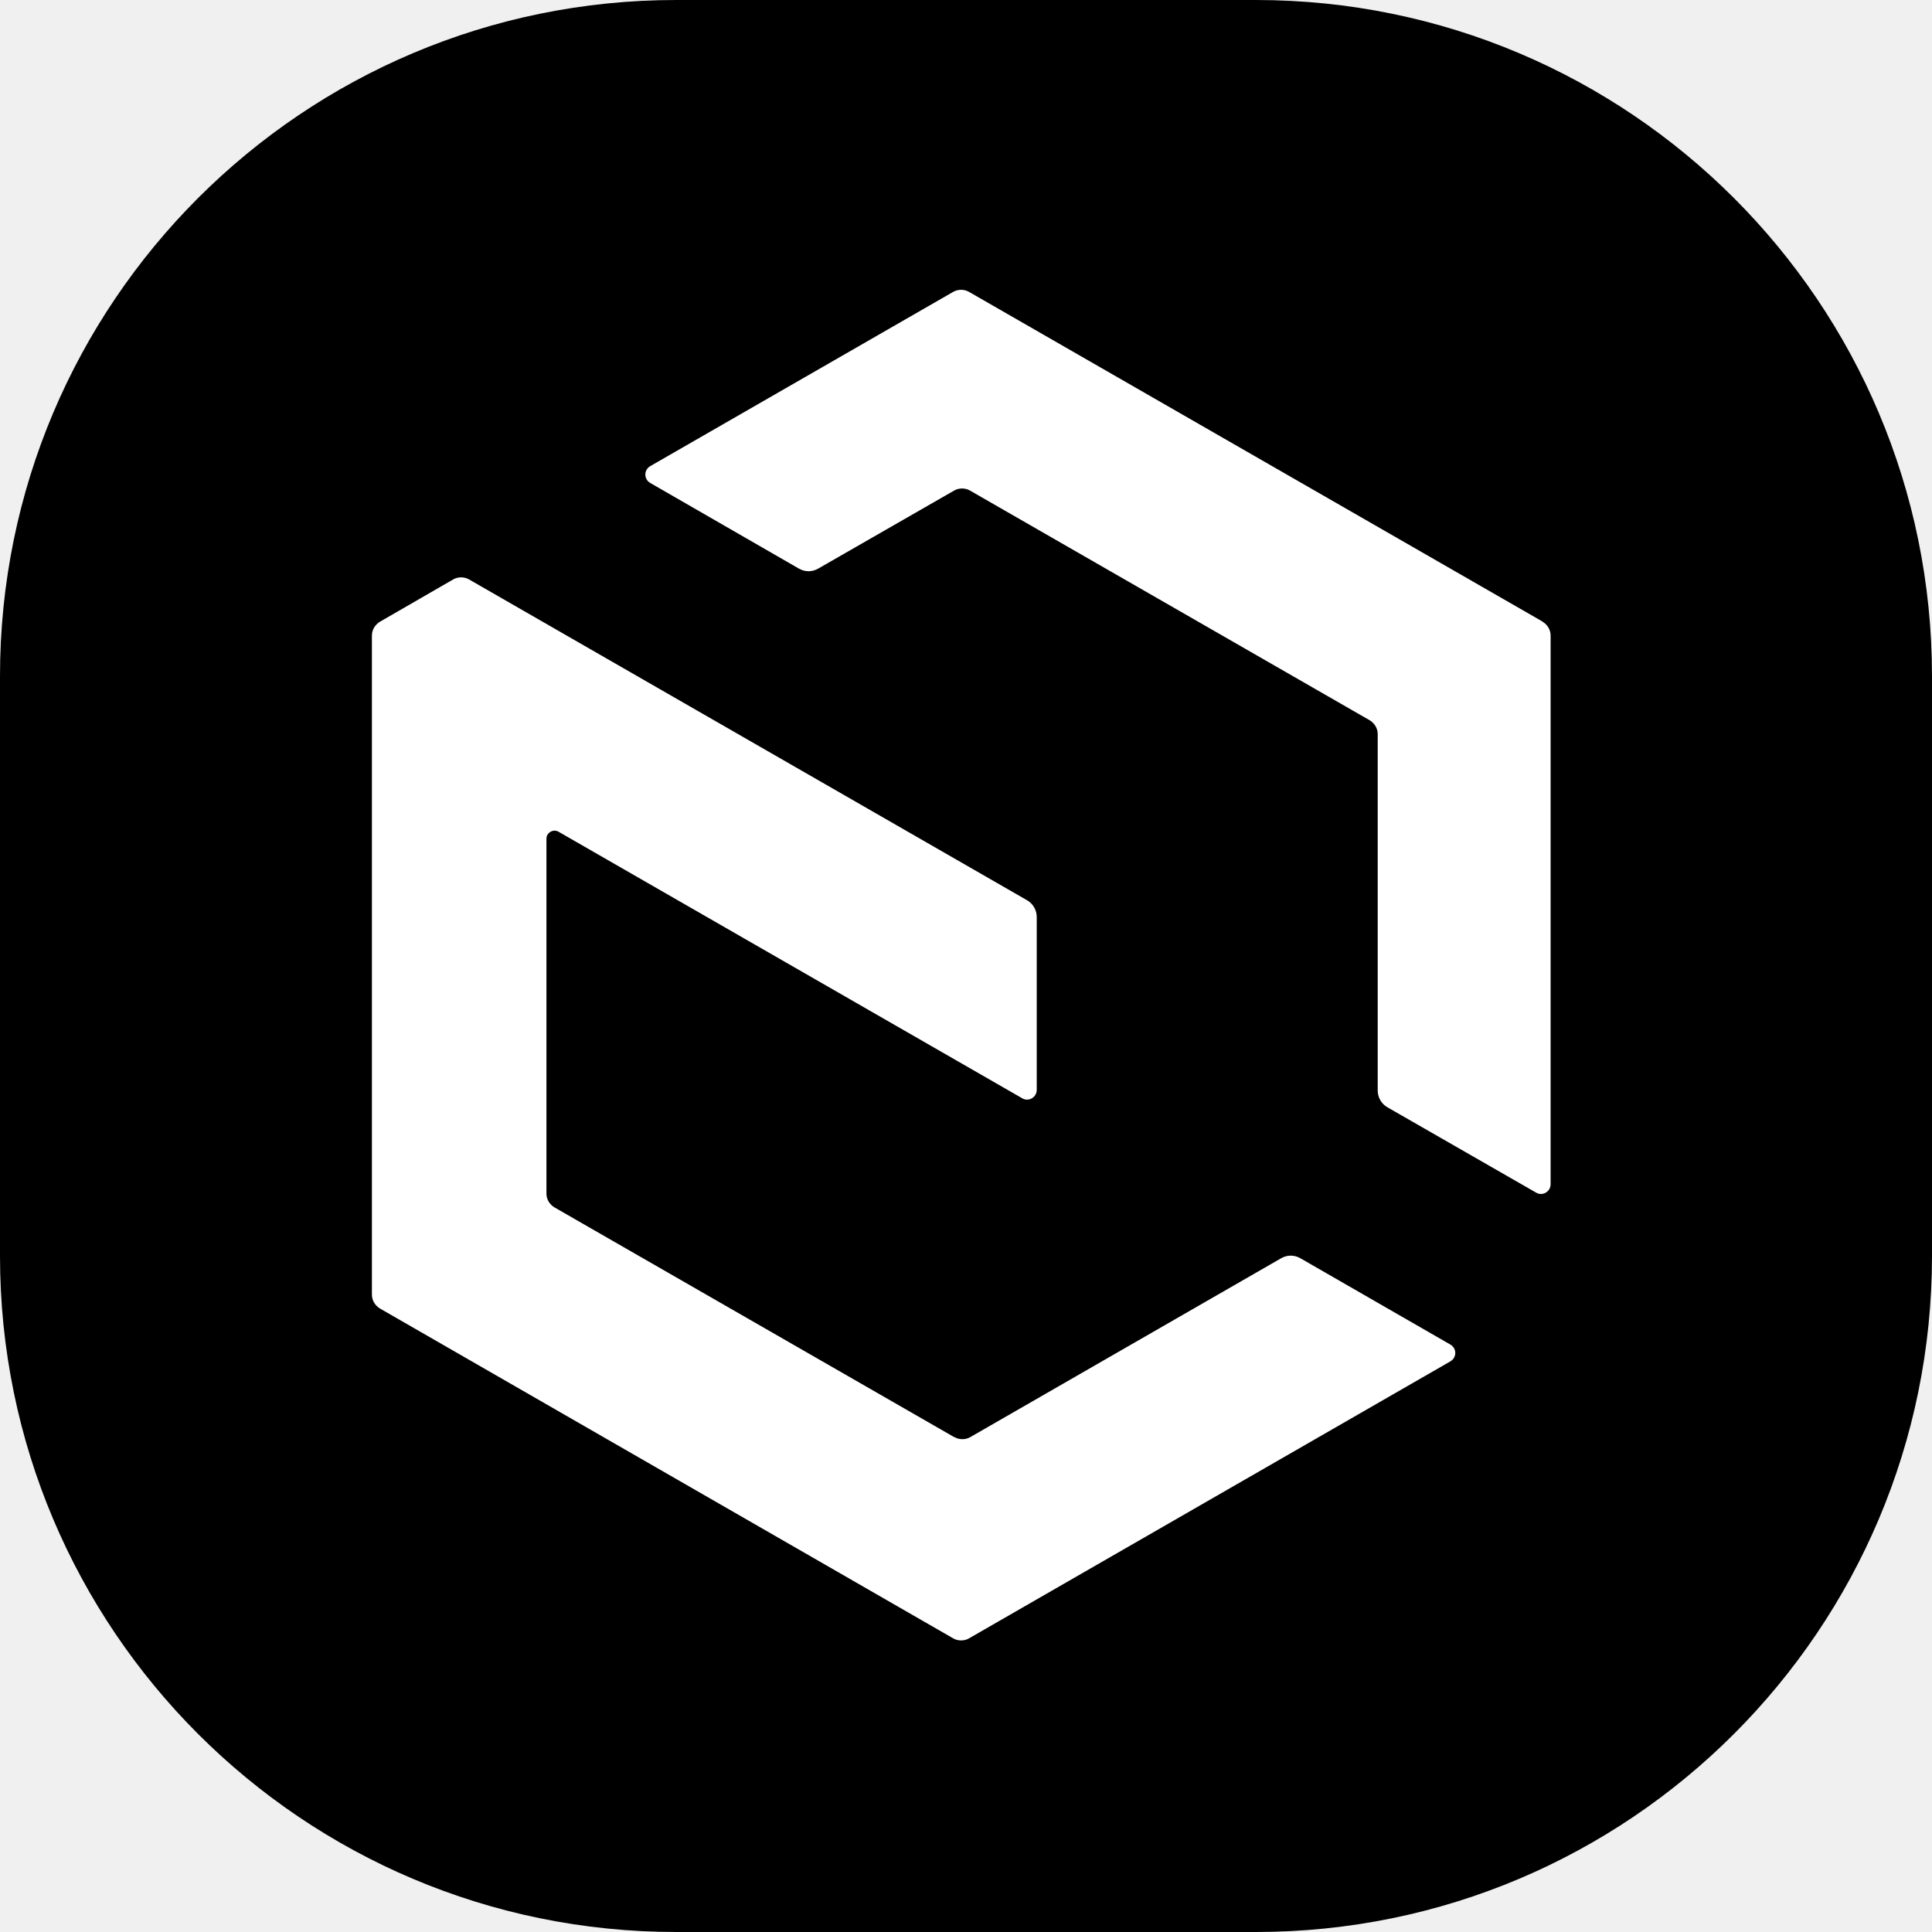
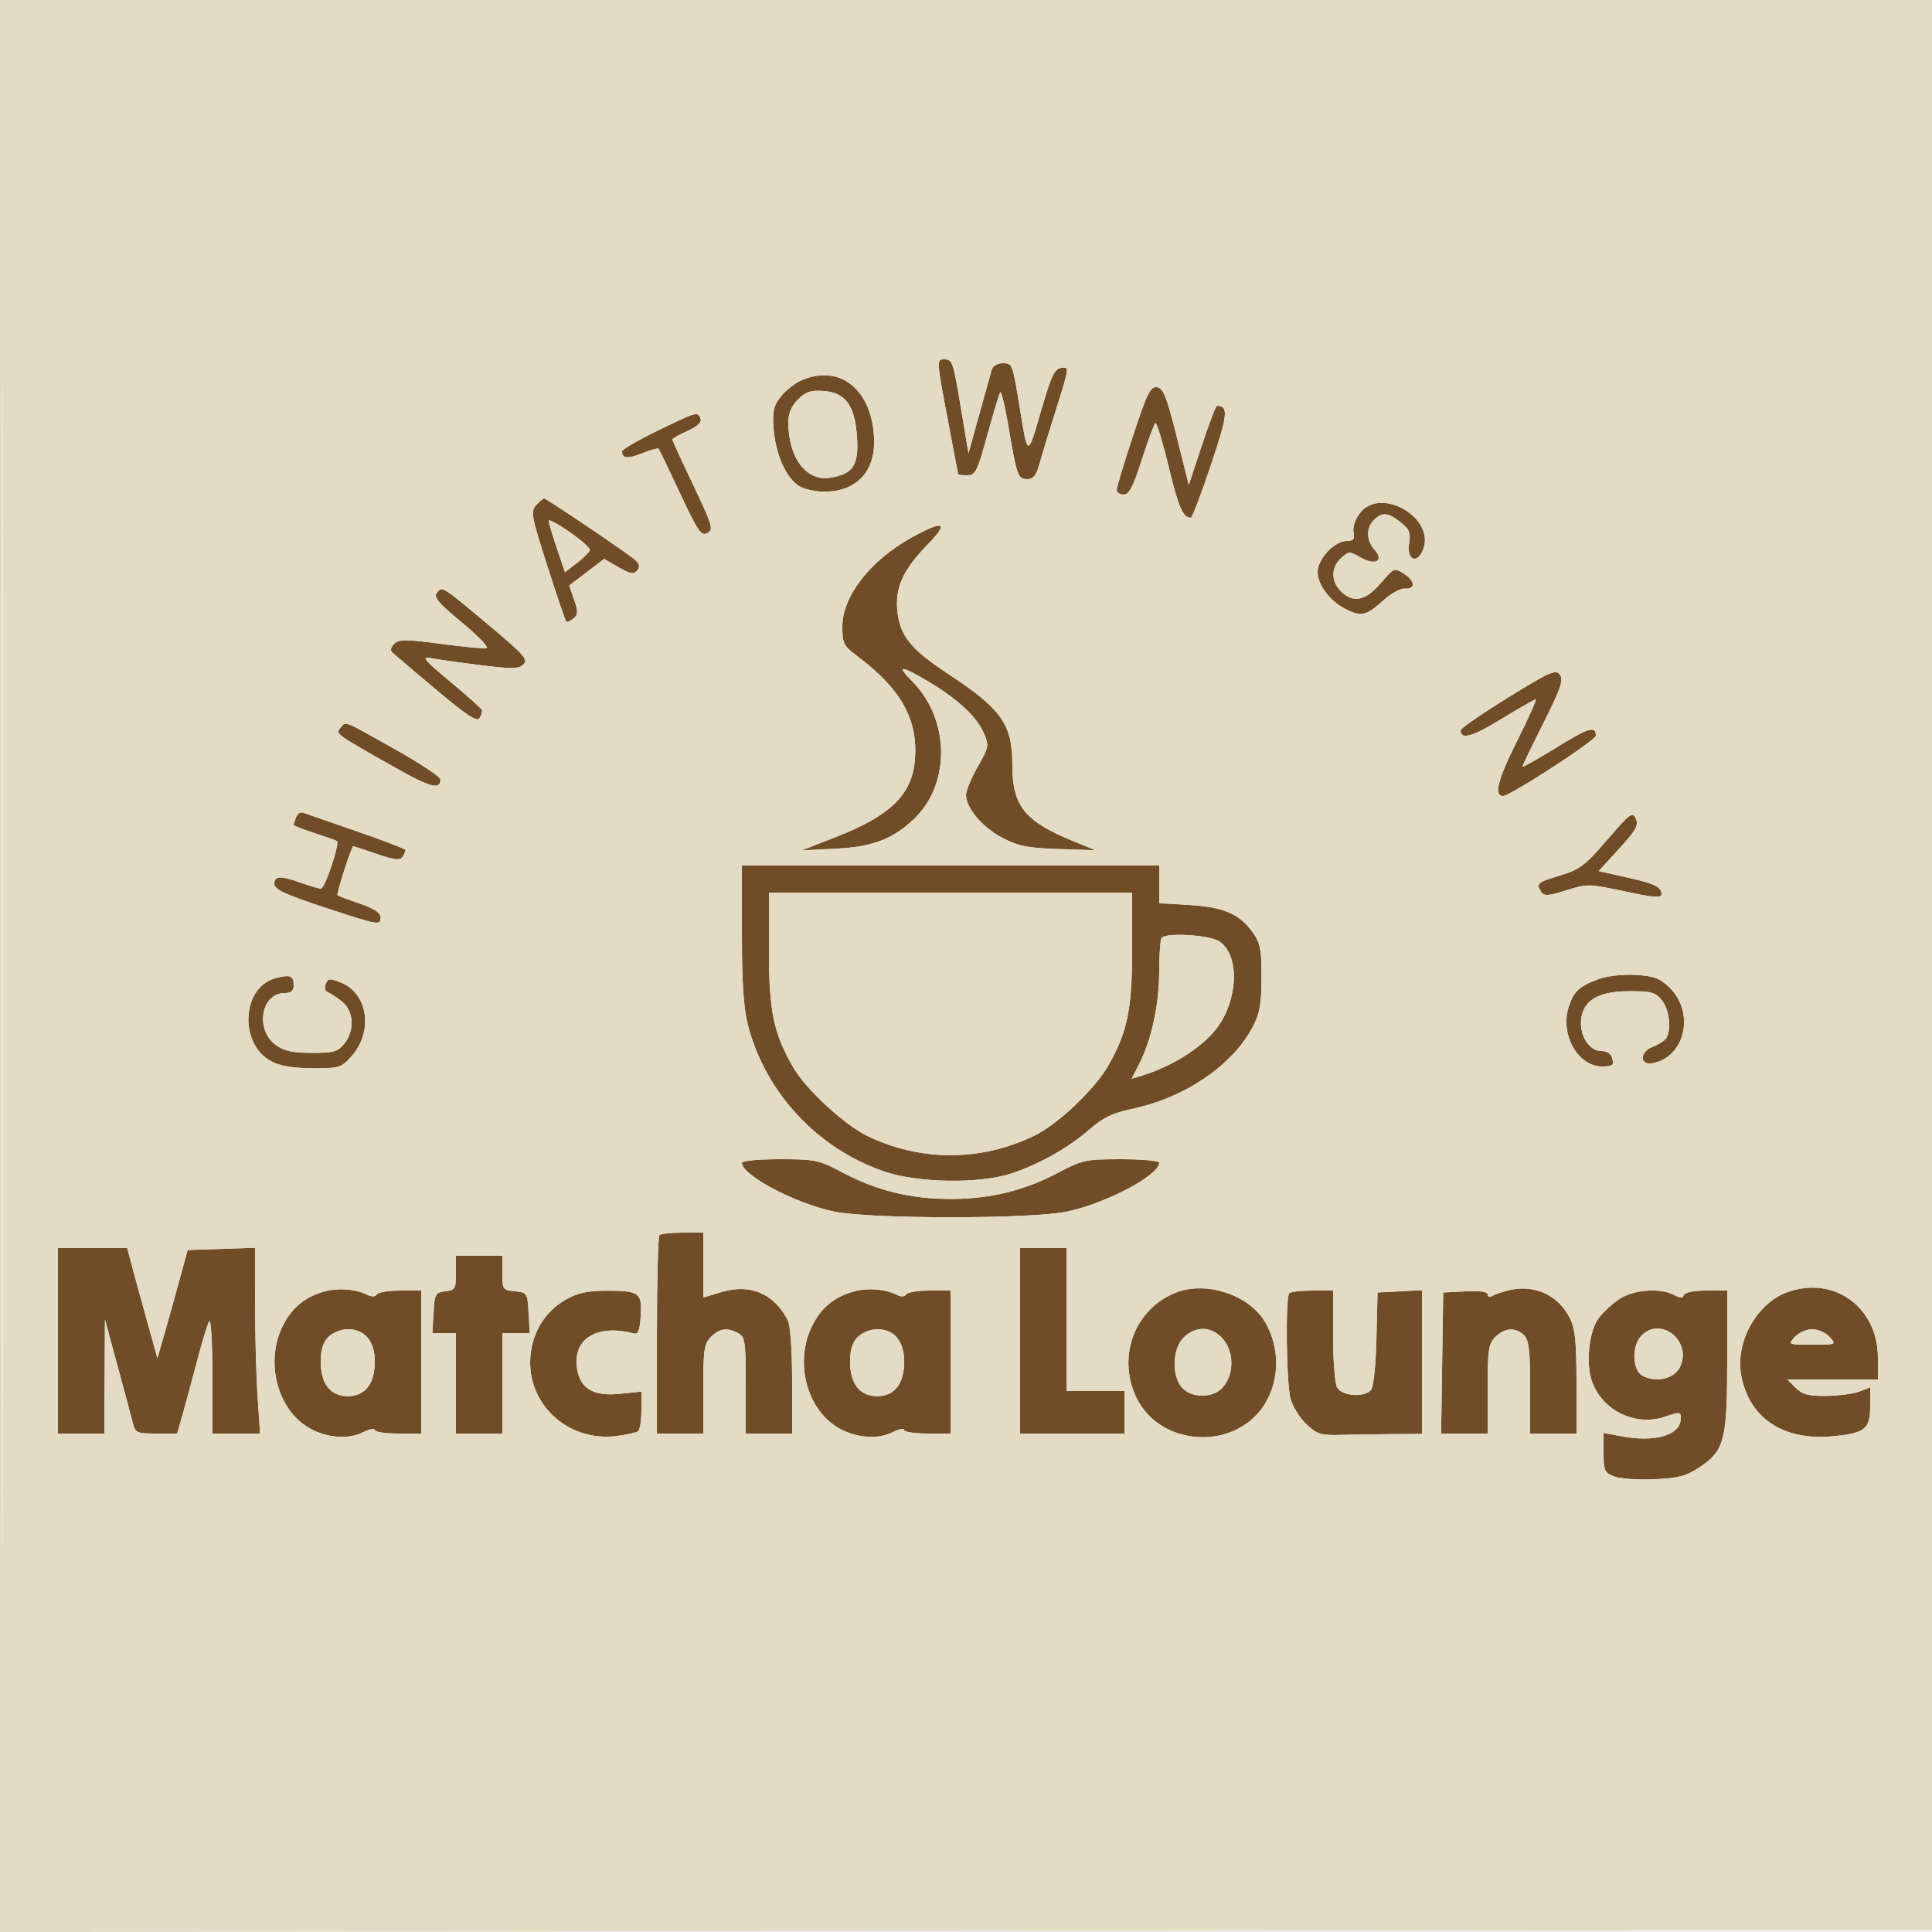
- <svg xmlns="http://www.w3.org/2000/svg" version="1.1" width="1000" height="1000">
-   <style>
-     #light-icon {
-       display: inline;
-     }
-     #dark-icon {
-       display: none;
-     }
- 
-     @media (prefers-color-scheme: dark) {
-       #light-icon {
-         display: none;
-       }
-       #dark-icon {
-         display: inline;
-       }
-     }
-   </style>
-   <g id="light-icon">
-     <svg version="1.1" width="1000" height="1000">
-       <g clip-path="url(#SvgjsClipPath1059)">
-         <rect width="1000" height="1000" fill="#000000" />
-         <g transform="matrix(5,0,0,5,192.5,150)">
-           <svg version="1.1" width="123" height="140">
-             <svg width="123" height="140" viewBox="0 0 123 140" fill="none">
-               <path d="M60.257 118.758L18.904 94.992C18.402 94.692 18.067 94.158 18.067 93.558V56.825C18.067 56.192 18.77 55.792 19.305 56.092L67.316 83.692C67.986 84.092 68.822 83.592 68.822 82.825V64.925C68.822 64.225 68.454 63.558 67.818 63.192L10.071 29.992C9.569 29.692 8.9 29.692 8.398 29.992L0.836 34.358C0.335 34.658 0 35.192 0 35.792V104.025C0 104.625 0.335 105.158 0.836 105.458L60.157 139.592C60.658 139.892 61.328 139.892 61.829 139.592L111.647 110.925C112.317 110.525 112.317 109.592 111.647 109.192L96.123 100.258C95.487 99.892 94.751 99.892 94.116 100.258L61.963 118.758C61.461 119.058 60.792 119.058 60.29 118.758H60.257Z" fill="white" />
-               <path d="M121.149 34.325L61.829 0.225C61.328 -0.075 60.658 -0.075 60.157 0.225L28.807 18.258C28.138 18.658 28.138 19.592 28.807 19.992L44.197 28.858C44.833 29.225 45.569 29.225 46.205 28.858L60.257 20.792C60.759 20.492 61.428 20.492 61.93 20.792L103.283 44.558C103.785 44.858 104.12 45.392 104.12 45.992V82.892C104.12 83.592 104.488 84.258 105.123 84.625L120.514 93.458C121.183 93.858 122.019 93.358 122.019 92.592V35.792C122.019 35.192 121.685 34.658 121.183 34.358L121.149 34.325Z" fill="white" />
-             </svg>
-           </svg>
-         </g>
-       </g>
-       <defs>
-         <clipPath id="SvgjsClipPath1059">
-           <rect width="1000" height="1000" x="0" y="0" rx="350" ry="350" />
-         </clipPath>
-       </defs>
-     </svg>
-   </g>
-   <g id="dark-icon">
-     <svg version="1.1" width="1000" height="1000">
-       <g clip-path="url(#SvgjsClipPath1060)">
-         <rect width="1000" height="1000" fill="#000000" />
-         <g transform="matrix(5,0,0,5,192.5,150)">
-           <svg version="1.1" width="123" height="140">
-             <svg width="123" height="140" viewBox="0 0 123 140" fill="none">
-               <path d="M60.257 118.758L18.904 94.992C18.402 94.692 18.067 94.158 18.067 93.558V56.825C18.067 56.192 18.77 55.792 19.305 56.092L67.316 83.692C67.986 84.092 68.822 83.592 68.822 82.825V64.925C68.822 64.225 68.454 63.558 67.818 63.192L10.071 29.992C9.569 29.692 8.9 29.692 8.398 29.992L0.836 34.358C0.335 34.658 0 35.192 0 35.792V104.025C0 104.625 0.335 105.158 0.836 105.458L60.157 139.592C60.658 139.892 61.328 139.892 61.829 139.592L111.647 110.925C112.317 110.525 112.317 109.592 111.647 109.192L96.123 100.258C95.487 99.892 94.751 99.892 94.116 100.258L61.963 118.758C61.461 119.058 60.792 119.058 60.29 118.758H60.257Z" fill="white" />
-               <path d="M121.149 34.325L61.829 0.225C61.328 -0.075 60.658 -0.075 60.157 0.225L28.807 18.258C28.138 18.658 28.138 19.592 28.807 19.992L44.197 28.858C44.833 29.225 45.569 29.225 46.205 28.858L60.257 20.792C60.759 20.492 61.428 20.492 61.93 20.792L103.283 44.558C103.785 44.858 104.12 45.392 104.12 45.992V82.892C104.12 83.592 104.488 84.258 105.123 84.625L120.514 93.458C121.183 93.858 122.019 93.358 122.019 92.592V35.792C122.019 35.192 121.685 34.658 121.183 34.358L121.149 34.325Z" fill="white" />
-             </svg>
-           </svg>
-         </g>
-       </g>
-       <defs>
-         <clipPath id="SvgjsClipPath1060">
-           <rect width="1000" height="1000" x="0" y="0" rx="350" ry="350" />
-         </clipPath>
-       </defs>
-     </svg>
-   </g>
+ <svg xmlns="http://www.w3.org/2000/svg" width="500" height="500" viewBox="0 0 500 500" version="1.1">
+   <path d="M 245.119 107.750 C 246.662 115.862, 247.941 122.612, 247.962 122.750 C 247.983 122.888, 249.048 123, 250.329 123 C 252.433 123, 252.931 122.009, 255.478 112.750 C 257.030 107.112, 258.536 102.077, 258.826 101.561 C 259.115 101.044, 260.119 105.191, 261.056 110.776 C 263.143 123.214, 263.432 124, 265.930 124 C 267.383 124, 268.202 122.984, 268.953 120.250 C 269.519 118.188, 271.519 111.637, 273.396 105.693 C 276.727 95.146, 276.758 94.893, 274.679 95.193 C 272.889 95.451, 272.040 97.258, 269.370 106.500 C 265.945 118.356, 265.997 118.360, 263.990 106 C 262.046 94.032, 262.034 94, 259.488 94 C 258.102 94, 256.931 94.720, 256.639 95.750 C 256.367 96.713, 254.905 101.957, 253.392 107.403 L 250.640 117.307 248.817 106.403 C 246.610 93.205, 246.539 93, 244.188 93 C 242.397 93, 242.439 93.660, 245.119 107.750 M 207.415 98.421 C 205.719 99.160, 203.312 101.055, 202.067 102.632 C 200.182 105.022, 199.873 106.417, 200.215 111 C 200.702 117.513, 203.357 123.533, 206.714 125.732 C 208.066 126.618, 211.099 127.285, 213.603 127.247 C 221.629 127.126, 226.411 122.085, 226.226 113.942 C 225.931 101.012, 217.480 94.039, 207.415 98.421 M 293.234 112.751 C 290.905 119.807, 289 126.125, 289 126.790 C 289 127.456, 289.815 128, 290.812 128 C 292.215 128, 293.278 125.953, 295.523 118.929 C 297.117 113.939, 298.691 109.691, 299.019 109.488 C 299.348 109.285, 300.893 114.380, 302.454 120.809 C 305.018 131.376, 306.128 133.938, 308.162 133.985 C 308.527 133.993, 310.885 127.837, 313.403 120.303 C 317.790 107.182, 318.002 105.102, 314.963 105.015 C 314.667 105.007, 312.902 109.612, 311.041 115.250 L 307.657 125.500 304.528 113 C 301.932 102.633, 301.063 100.451, 299.433 100.211 C 297.742 99.962, 296.878 101.710, 293.234 112.751 M 206.511 103.398 C 204.842 105.067, 204.002 107.014, 204.006 109.205 C 204.021 118.488, 208.656 124.642, 214.874 123.633 C 220.763 122.677, 222.261 120.437, 221.804 113.265 C 221.276 104.978, 218.870 101.616, 213.162 101.193 C 209.832 100.946, 208.532 101.377, 206.511 103.398 M 170.177 111.467 C 165.130 113.923, 161 116.323, 161 116.800 C 161 118.684, 162.395 118.826, 166.155 117.321 C 168.315 116.457, 170.239 115.918, 170.429 116.125 C 170.619 116.331, 173.134 121.547, 176.018 127.715 C 180.614 137.548, 181.483 138.812, 183.062 137.967 C 184.718 137.081, 184.426 136.084, 179.431 125.577 C 176.444 119.293, 174 113.960, 174 113.727 C 174 113.494, 175.766 112.508, 177.924 111.534 C 180.465 110.389, 181.660 109.278, 181.317 108.383 C 180.572 106.442, 180.408 106.487, 170.177 111.467 M 138.736 130.750 C 137.294 132.355, 137.536 133.661, 141.649 146.485 C 144.117 154.176, 146.320 160.653, 146.544 160.877 C 146.768 161.101, 147.604 160.743, 148.402 160.081 C 149.623 159.068, 149.652 158.296, 148.583 155.209 L 147.313 151.541 151.826 148.096 L 156.338 144.650 160.069 146.798 C 163.113 148.549, 164.003 148.702, 164.897 147.624 C 165.716 146.637, 165.552 145.926, 164.246 144.806 C 161.943 142.830, 141.425 129, 140.797 129 C 140.529 129, 139.602 129.787, 138.736 130.750 M 352 132.728 C 350.723 134.351, 350.030 136.376, 350.288 137.728 C 350.635 139.540, 350.272 140, 348.498 140 C 345.380 140, 341 144.674, 341 148.002 C 341 151.279, 344.114 155.491, 348.039 157.520 C 352.190 159.667, 353.559 159.394, 357.785 155.576 C 359.869 153.692, 362.410 152.230, 363.430 152.326 C 366.332 152.598, 366.344 150.455, 363.451 148.560 C 360.841 146.850, 360.810 146.861, 357.336 150.921 C 353.393 155.527, 350.174 156.174, 347 153 C 344.418 150.418, 344.450 146.807, 347.077 144.431 C 349.074 142.623, 349.270 142.618, 352.233 144.319 C 356.023 146.494, 358.298 145.091, 355.676 142.195 C 353.571 139.869, 353.526 136.616, 355.571 134.571 C 357.681 132.462, 359.210 132.591, 362.471 135.156 C 364.743 136.943, 365.121 137.869, 364.681 140.578 C 364.005 144.742, 366.521 146.146, 368.170 142.525 C 371.887 134.368, 357.545 125.678, 352 132.728 M 142 134.763 C 142 135.230, 142.948 138.420, 144.107 141.851 L 146.214 148.091 149.303 145.710 C 151.001 144.400, 152.509 142.917, 152.654 142.414 C 152.799 141.911, 150.461 139.793, 147.459 137.708 C 144.457 135.622, 142 134.297, 142 134.763 M 236 139.066 C 225.280 144.972, 218 154.299, 218 162.129 C 218 166.491, 218.331 167.162, 221.735 169.707 C 233.195 178.275, 237.643 186.239, 236.779 196.646 C 236.034 205.640, 230.474 211.081, 216.401 216.590 L 207.500 220.075 216.229 219.649 C 225.635 219.191, 230.943 217.215, 236.342 212.160 C 246.091 203.032, 245.935 186.194, 236.007 176.250 C 231.806 172.042, 233.179 172.137, 240.559 176.565 C 248.036 181.051, 252.835 185.559, 254.658 189.811 C 256 192.940, 255.912 193.411, 253.039 198.432 C 251.367 201.353, 250 204.635, 250 205.724 C 250 209.120, 254.289 214.168, 259.453 216.852 C 263.569 218.990, 266.021 219.477, 273.953 219.730 L 283.500 220.035 277.944 217.768 C 265.200 212.567, 262 208.612, 262 198.067 C 262 187.429, 259.278 183.564, 245.294 174.342 C 235.653 167.986, 232.849 164.481, 232.227 158.013 C 231.648 151.989, 233.751 147.415, 240.096 140.902 C 245.715 135.133, 244.295 134.497, 236 139.066 M 113.106 153.373 C 112.139 154.538, 113.323 155.955, 119.604 161.149 C 123.829 164.642, 126.659 167.618, 125.893 167.761 C 125.127 167.905, 119.775 167.391, 114 166.618 C 105.050 165.421, 103.285 165.418, 102.043 166.600 C 101.128 167.470, 100.942 168.317, 101.543 168.875 C 102.069 169.364, 107.167 173.694, 112.870 178.497 C 120.769 185.149, 123.446 186.904, 124.104 185.865 C 124.579 185.114, 124.862 184.173, 124.734 183.774 C 124.605 183.375, 120.900 180.054, 116.500 176.394 C 109.705 170.742, 108.952 169.829, 111.500 170.330 C 113.150 170.654, 118.904 171.468, 124.287 172.138 C 132.592 173.171, 134.288 173.139, 135.489 171.928 C 136.712 170.694, 135.607 169.413, 127.355 162.500 C 114.105 151.400, 114.521 151.667, 113.106 153.373 M 390.250 180.545 C 383.512 184.708, 378 188.512, 378 188.998 C 378 191.534, 380.966 190.719, 388.513 186.107 C 393.110 183.298, 397.128 181, 397.444 181 C 397.759 181, 395.544 185.930, 392.523 191.955 C 387.612 201.745, 386.547 206, 389.004 206 C 390.824 206, 413 191.592, 413 190.410 C 413 187.734, 411.172 188.285, 402.706 193.512 C 397.918 196.469, 394 198.680, 394 198.427 C 394 198.174, 396.452 193.078, 399.448 187.103 C 403.936 178.155, 404.685 175.953, 403.698 174.608 C 402.633 173.158, 401.136 173.819, 390.250 180.545 M 88.114 188.363 C 86.793 189.955, 86.568 189.793, 102.736 198.920 C 111.445 203.837, 114.030 204.474, 113.977 201.691 C 113.965 201.036, 108.753 197.575, 102.396 194 C 88.508 186.190, 89.569 186.609, 88.114 188.363 M 76.629 211.524 C 76.283 212.426, 76 213.316, 76 213.501 C 76 213.687, 78.362 214.610, 81.250 215.553 C 84.138 216.495, 86.806 217.438, 87.179 217.648 C 88.053 218.140, 84.072 230, 83.034 230 C 82.604 230, 80.338 229.325, 78 228.500 C 72.472 226.550, 71 226.608, 71 228.779 C 71 230.171, 73.772 231.473, 83.750 234.765 C 98.251 239.551, 98.500 239.595, 98.500 237.345 C 98.500 236.236, 96.716 235.084, 93.090 233.852 C 90.114 232.840, 87.530 231.863, 87.347 231.680 C 87.005 231.338, 90.983 219, 91.435 219 C 91.574 219, 94.316 219.904, 97.528 221.010 C 102.107 222.585, 103.543 222.747, 104.170 221.760 C 104.609 221.067, 104.973 220.275, 104.977 220 C 104.982 219.725, 99.251 217.522, 92.243 215.104 C 85.234 212.686, 78.996 210.523, 78.379 210.296 C 77.763 210.070, 76.975 210.623, 76.629 211.524 M 415.964 217.310 C 410.238 223.977, 408.847 225.033, 403.751 226.575 C 397.762 228.389, 397.482 228.634, 398.882 230.843 C 399.585 231.952, 400.713 231.878, 405.345 230.417 C 410.792 228.700, 411.238 228.708, 420.479 230.692 C 427.949 232.295, 430 232.453, 430 231.427 C 430 229.496, 428.255 228.668, 420.619 226.974 L 413.738 225.447 419.005 219.685 C 423.390 214.887, 424.117 213.577, 423.348 211.855 C 422.507 209.969, 421.856 210.450, 415.964 217.310 M 192 241.606 C 192 254.419, 192.431 260.884, 193.584 265.356 C 198.068 282.746, 211.560 297.253, 228.734 303.149 C 237.625 306.201, 253.669 306.426, 262 303.615 C 269.193 301.187, 276.606 296.971, 282.086 292.190 C 285.451 289.254, 288.012 288.023, 292.864 287.009 C 306.537 284.150, 318.903 275.788, 324.159 265.845 C 326.027 262.313, 326.460 259.911, 326.478 253 C 326.497 245.680, 326.177 244.047, 324.171 241.235 C 320.813 236.527, 316.613 234.728, 307.750 234.203 L 300 233.743 300 228.872 L 300 224 246 224 L 192 224 192 241.606 M 199 245.843 C 199 261.839, 200.203 267.551, 205.459 276.520 C 208.666 281.992, 218.634 291.160, 224.423 293.963 C 238.196 300.630, 253.804 300.630, 267.577 293.963 C 273.825 290.938, 283.323 281.936, 286.882 275.665 C 291.841 266.927, 293 261.178, 293 245.318 L 293 231 246 231 L 199 231 199 245.843 M 300.667 242.667 C 300.300 243.033, 300 246.906, 300 251.272 C 300 259.849, 298.025 269.071, 294.858 275.278 L 292.869 279.176 295.185 278.481 C 304.104 275.803, 312.454 270.237, 315.889 264.680 C 320.632 257.005, 320.453 246.837, 315.517 243.603 C 313.062 241.994, 302.034 241.299, 300.667 242.667 M 71.255 253.174 C 62.530 255.542, 61.791 270.165, 70.171 274.648 C 72.469 275.877, 75.771 276.439, 80.830 276.464 C 87.790 276.498, 88.300 276.343, 90.943 273.388 C 96.678 266.974, 95.272 257.097, 88.224 254.281 C 85.323 253.123, 84.873 253.168, 84.294 254.676 C 83.934 255.613, 84.149 256.550, 84.770 256.757 C 85.391 256.964, 87.047 258.036, 88.450 259.139 C 91.588 261.608, 91.882 266.690, 89.086 270.139 C 87.425 272.189, 86.311 272.498, 80.635 272.482 C 75.596 272.467, 73.456 271.986, 71.299 270.382 C 65.946 266.402, 67.601 257, 73.655 257 C 75.310 257, 76 256.429, 76 255.059 C 76 252.475, 75.120 252.125, 71.255 253.174 M 413.741 253.376 C 408.712 255.242, 407.308 256.536, 405.995 260.515 C 403.653 267.612, 408.311 276, 414.595 276 C 417.320 276, 417.733 275.694, 417.290 274 C 416.953 272.713, 415.926 272, 414.406 272 C 411.323 272, 408.772 268.056, 409.181 263.920 C 409.678 258.897, 413.642 256.541, 421.635 256.518 C 427.311 256.502, 428.425 256.811, 430.086 258.861 C 432.013 261.238, 432.615 266.484, 431.214 268.687 C 430.799 269.341, 429.198 270.354, 427.657 270.940 C 424.376 272.188, 424.276 275.717, 427.536 275.171 C 436.140 273.730, 438.776 261.992, 431.962 255.464 C 429.541 253.144, 427.954 252.569, 423.251 252.304 C 419.974 252.120, 415.883 252.581, 413.741 253.376 M 192 300.911 C 192 304.152, 205.658 311.396, 215.837 313.553 C 225.095 315.515, 266.905 315.515, 276.163 313.553 C 286.342 311.396, 300 304.152, 300 300.911 C 300 300.410, 295.598 300, 290.217 300 C 280.971 300, 280.075 300.191, 273.885 303.478 C 265.120 308.132, 256.287 310.290, 246 310.290 C 235.713 310.290, 226.880 308.132, 218.115 303.478 C 211.925 300.191, 211.029 300, 201.783 300 C 196.402 300, 192 300.410, 192 300.911 M 170.667 319.667 C 170.300 320.033, 170 331.733, 170 345.667 L 170 371 176 371 L 182 371 182 359.500 C 182 349.333, 182.232 347.768, 184 346 C 186.233 343.767, 188.195 343.499, 191.066 345.035 C 192.819 345.974, 193 347.235, 193 358.535 L 193 371 199 371 L 205 371 205 357.434 C 205 349.347, 204.546 342.986, 203.875 341.684 C 200.289 334.722, 194.179 332.139, 186.651 334.404 L 182 335.804 182 327.402 L 182 319 176.667 319 C 173.733 319, 171.033 319.300, 170.667 319.667 M 15 347 L 15 371 21 371 L 27 371 27.083 356.250 L 27.166 341.500 30.424 353.500 C 32.216 360.100, 33.987 366.738, 34.360 368.250 C 34.996 370.828, 35.377 371, 40.448 371 L 45.858 371 47.348 365.750 C 48.168 362.863, 49.837 356.675, 51.057 352 C 52.277 347.325, 53.650 342.825, 54.108 342 C 54.580 341.148, 54.952 347.089, 54.970 355.750 L 55 371 61.151 371 L 67.302 371 66.656 361.250 C 66.301 355.887, 66.008 345.070, 66.005 337.211 L 66 322.922 57.282 323.211 L 48.564 323.500 46.244 332 C 44.967 336.675, 43.205 342.975, 42.328 346 L 40.734 351.500 37.954 341.500 C 36.424 336, 34.667 329.587, 34.048 327.250 L 32.923 323 23.961 323 L 15 323 15 347 M 264 347 L 264 371 277.500 371 L 291 371 291 365.500 L 291 360 283.500 360 L 276 360 276 341.500 L 276 323 270 323 L 264 323 264 347 M 118 329.434 C 118 333.527, 117.789 333.891, 115.250 334.184 C 112.685 334.479, 112.480 334.853, 112.198 339.750 L 111.895 345 114.948 345 L 118 345 118 358 L 118 371 124 371 L 130 371 130 358 L 130 345 133.552 345 L 137.105 345 136.802 339.750 C 136.508 334.630, 136.419 334.492, 133.250 334.187 C 130.119 333.885, 130 333.711, 130 329.437 L 130 325 124 325 L 118 325 118 329.434 M 84.037 334.214 C 78.870 335.637, 75.415 338.511, 73.086 343.323 C 68.940 351.887, 71.302 363.077, 78.398 368.490 C 82.903 371.926, 89.547 372.871, 93.907 370.696 C 95.608 369.848, 97 369.569, 97 370.077 C 97 370.584, 99.700 371, 103 371 L 109 371 109 352.500 L 109 334 103.559 334 C 100.566 334, 97.839 334.451, 97.498 335.003 C 97.126 335.605, 96.203 335.661, 95.189 335.144 C 92.201 333.619, 87.592 333.235, 84.037 334.214 M 221.037 334.214 C 215.870 335.637, 212.415 338.511, 210.086 343.323 C 205.940 351.887, 208.302 363.077, 215.398 368.490 C 219.903 371.926, 226.547 372.871, 230.907 370.696 C 232.608 369.848, 234 369.569, 234 370.077 C 234 370.584, 236.700 371, 240 371 L 246 371 246 352.500 L 246 334 240.559 334 C 237.566 334, 234.839 334.451, 234.498 335.003 C 234.126 335.605, 233.203 335.661, 232.189 335.144 C 229.201 333.619, 224.592 333.235, 221.037 334.214 M 304.655 334.406 C 293.771 338.436, 288.925 351.016, 294.121 361.750 C 300 373.894, 318.122 375.573, 326.385 364.739 C 331.236 358.380, 331.575 348.903, 327.206 341.833 C 323.044 335.098, 312.322 331.567, 304.655 334.406 M 390.413 333.933 C 388.715 334.344, 386.802 335.004, 386.163 335.399 C 385.523 335.795, 385 335.619, 385 335.009 C 385 334.291, 382.973 334.006, 379.250 334.200 L 373.500 334.500 373.227 352.750 L 372.955 371 378.977 371 L 385 371 385 359.500 C 385 349.333, 385.232 347.768, 387 346 C 389.402 343.598, 392.288 343.431, 394.429 345.571 C 395.681 346.824, 396 349.561, 396 359.071 L 396 371 402 371 L 408 371 407.998 357.750 C 407.997 347.112, 407.652 343.824, 406.248 341.071 C 403.197 335.086, 397.064 332.322, 390.413 333.933 M 462.500 334.439 C 454.645 337.301, 449.065 347.328, 450.602 355.820 C 452.614 366.945, 461.367 372.863, 474.116 371.718 C 482.634 370.953, 484 369.885, 484 363.990 L 484 359.050 481.250 360.115 C 479.738 360.701, 475.885 361.212, 472.690 361.252 C 468.007 361.310, 466.459 360.904, 464.717 359.162 L 462.556 357 474.278 357 L 486 357 486 351.386 C 486 338.257, 474.596 330.033, 462.500 334.439 M 146.530 336.282 C 141.520 339.119, 138.293 343.864, 137.422 349.673 C 135.485 362.590, 146.553 373.430, 159.823 371.611 C 162.211 371.283, 164.579 370.760, 165.083 370.449 C 165.587 370.137, 166 367.691, 166 365.013 L 166 360.145 160.533 360.709 C 153.942 361.389, 150.511 359.605, 149.493 354.968 C 147.704 346.825, 154.110 342.468, 164 345.101 C 165.156 345.408, 165.571 344.374, 165.811 340.597 C 166.194 334.561, 165.481 334.030, 157 334.032 C 152.106 334.033, 149.519 334.588, 146.530 336.282 M 333.667 334.667 C 332.625 335.709, 332.896 358.086, 333.999 362.057 C 334.543 364.013, 336.370 366.938, 338.059 368.557 C 340.778 371.162, 341.783 371.483, 346.815 371.353 C 349.942 371.272, 355.988 371.181, 360.250 371.150 L 368 371.095 368 352.498 L 368 333.900 362.250 334.200 L 356.500 334.500 356.217 346.438 C 356.058 353.140, 355.456 358.951, 354.844 359.688 C 353.129 361.755, 347.252 361.340, 346.035 359.066 C 345.466 358.002, 345 351.927, 345 345.566 L 345 334 339.667 334 C 336.733 334, 334.033 334.300, 333.667 334.667 M 418.990 336.250 C 417.172 337.488, 414.792 339.704, 413.702 341.176 C 411.276 344.451, 410.369 352.558, 411.907 357.218 C 414.476 365.001, 423.199 369.300, 430.983 366.618 C 434.657 365.352, 435 365.382, 435 366.962 C 435 371.454, 428.422 373.409, 419.250 371.643 L 415 370.824 415 375.937 C 415 380.591, 415.247 381.144, 417.750 382.108 C 419.262 382.690, 423.908 383.016, 428.073 382.833 C 434.255 382.561, 436.385 382.011, 439.667 379.839 C 446.316 375.439, 447 372.852, 447 352.099 L 447 334 441.583 334 C 438.408 334, 436.009 334.473, 435.786 335.143 C 435.500 336.001, 434.871 336.001, 433.268 335.143 C 429.659 333.212, 422.657 333.754, 418.990 336.250 M 85 346 C 83.608 347.392, 83 349.333, 83 352.389 C 83 358.120, 85.515 361.333, 90 361.333 C 94.485 361.333, 97 358.120, 97 352.389 C 97 347.096, 94.416 344, 90 344 C 88.333 344, 86.111 344.889, 85 346 M 222 346 C 220.608 347.392, 220 349.333, 220 352.389 C 220 358.120, 222.515 361.333, 227 361.333 C 231.485 361.333, 234 358.120, 234 352.389 C 234 347.096, 231.416 344, 227 344 C 225.333 344, 223.111 344.889, 222 346 M 306.174 346.314 C 303.443 349.222, 303.225 355.822, 305.758 358.949 C 307.971 361.682, 313.265 361.975, 315.983 359.515 C 318.777 356.987, 319.518 351.902, 317.625 348.243 C 315.102 343.364, 309.787 342.469, 306.174 346.314 M 424.655 345.829 C 422.240 348.497, 422.476 354.649, 425.046 356.025 C 428.625 357.940, 433.325 356.837, 434.805 353.734 C 438.024 346.985, 429.569 340.399, 424.655 345.829 M 464.500 346 C 462.708 347.980, 462.753 348, 469 348 C 475.247 348, 475.292 347.980, 473.500 346 C 472.505 344.900, 470.480 344, 469 344 C 467.520 344, 465.495 344.900, 464.500 346" stroke="none" fill="#714d27" fill-rule="evenodd" />
+   <path d="M 0 250.002 L 0 500.004 250.250 499.752 L 500.500 499.500 500.752 249.750 L 501.004 0 250.502 0 L 0 0 0 250.002 M 0.492 250.500 C 0.492 388, 0.608 444.101, 0.750 375.170 C 0.892 306.238, 0.892 193.738, 0.750 125.170 C 0.608 56.601, 0.492 113, 0.492 250.500 M 245.119 107.750 C 246.662 115.862, 247.941 122.612, 247.962 122.750 C 247.983 122.888, 249.048 123, 250.329 123 C 252.433 123, 252.931 122.009, 255.478 112.750 C 257.030 107.112, 258.536 102.077, 258.826 101.561 C 259.115 101.044, 260.119 105.191, 261.056 110.776 C 263.143 123.214, 263.432 124, 265.930 124 C 267.383 124, 268.202 122.984, 268.953 120.250 C 269.519 118.188, 271.519 111.637, 273.396 105.693 C 276.727 95.146, 276.758 94.893, 274.679 95.193 C 272.889 95.451, 272.040 97.258, 269.370 106.500 C 265.945 118.356, 265.997 118.360, 263.990 106 C 262.046 94.032, 262.034 94, 259.488 94 C 258.102 94, 256.931 94.720, 256.639 95.750 C 256.367 96.713, 254.905 101.957, 253.392 107.403 L 250.640 117.307 248.817 106.403 C 246.610 93.205, 246.539 93, 244.188 93 C 242.397 93, 242.439 93.660, 245.119 107.750 M 207.415 98.421 C 205.719 99.160, 203.312 101.055, 202.067 102.632 C 200.182 105.022, 199.873 106.417, 200.215 111 C 200.702 117.513, 203.357 123.533, 206.714 125.732 C 208.066 126.618, 211.099 127.285, 213.603 127.247 C 221.629 127.126, 226.411 122.085, 226.226 113.942 C 225.931 101.012, 217.480 94.039, 207.415 98.421 M 293.234 112.751 C 290.905 119.807, 289 126.125, 289 126.790 C 289 127.456, 289.815 128, 290.812 128 C 292.215 128, 293.278 125.953, 295.523 118.929 C 297.117 113.939, 298.691 109.691, 299.019 109.488 C 299.348 109.285, 300.893 114.380, 302.454 120.809 C 305.018 131.376, 306.128 133.938, 308.162 133.985 C 308.527 133.993, 310.885 127.837, 313.403 120.303 C 317.790 107.182, 318.002 105.102, 314.963 105.015 C 314.667 105.007, 312.902 109.612, 311.041 115.250 L 307.657 125.500 304.528 113 C 301.932 102.633, 301.063 100.451, 299.433 100.211 C 297.742 99.962, 296.878 101.710, 293.234 112.751 M 206.511 103.398 C 204.842 105.067, 204.002 107.014, 204.006 109.205 C 204.021 118.488, 208.656 124.642, 214.874 123.633 C 220.763 122.677, 222.261 120.437, 221.804 113.265 C 221.276 104.978, 218.870 101.616, 213.162 101.193 C 209.832 100.946, 208.532 101.377, 206.511 103.398 M 170.177 111.467 C 165.130 113.923, 161 116.323, 161 116.800 C 161 118.684, 162.395 118.826, 166.155 117.321 C 168.315 116.457, 170.239 115.918, 170.429 116.125 C 170.619 116.331, 173.134 121.547, 176.018 127.715 C 180.614 137.548, 181.483 138.812, 183.062 137.967 C 184.718 137.081, 184.426 136.084, 179.431 125.577 C 176.444 119.293, 174 113.960, 174 113.727 C 174 113.494, 175.766 112.508, 177.924 111.534 C 180.465 110.389, 181.660 109.278, 181.317 108.383 C 180.572 106.442, 180.408 106.487, 170.177 111.467 M 138.736 130.750 C 137.294 132.355, 137.536 133.661, 141.649 146.485 C 144.117 154.176, 146.320 160.653, 146.544 160.877 C 146.768 161.101, 147.604 160.743, 148.402 160.081 C 149.623 159.068, 149.652 158.296, 148.583 155.209 L 147.313 151.541 151.826 148.096 L 156.338 144.650 160.069 146.798 C 163.113 148.549, 164.003 148.702, 164.897 147.624 C 165.716 146.637, 165.552 145.926, 164.246 144.806 C 161.943 142.830, 141.425 129, 140.797 129 C 140.529 129, 139.602 129.787, 138.736 130.750 M 352 132.728 C 350.723 134.351, 350.030 136.376, 350.288 137.728 C 350.635 139.540, 350.272 140, 348.498 140 C 345.380 140, 341 144.674, 341 148.002 C 341 151.279, 344.114 155.491, 348.039 157.520 C 352.190 159.667, 353.559 159.394, 357.785 155.576 C 359.869 153.692, 362.410 152.230, 363.430 152.326 C 366.332 152.598, 366.344 150.455, 363.451 148.560 C 360.841 146.850, 360.810 146.861, 357.336 150.921 C 353.393 155.527, 350.174 156.174, 347 153 C 344.418 150.418, 344.450 146.807, 347.077 144.431 C 349.074 142.623, 349.270 142.618, 352.233 144.319 C 356.023 146.494, 358.298 145.091, 355.676 142.195 C 353.571 139.869, 353.526 136.616, 355.571 134.571 C 357.681 132.462, 359.210 132.591, 362.471 135.156 C 364.743 136.943, 365.121 137.869, 364.681 140.578 C 364.005 144.742, 366.521 146.146, 368.170 142.525 C 371.887 134.368, 357.545 125.678, 352 132.728 M 142 134.763 C 142 135.230, 142.948 138.420, 144.107 141.851 L 146.214 148.091 149.303 145.710 C 151.001 144.400, 152.509 142.917, 152.654 142.414 C 152.799 141.911, 150.461 139.793, 147.459 137.708 C 144.457 135.622, 142 134.297, 142 134.763 M 236 139.066 C 225.280 144.972, 218 154.299, 218 162.129 C 218 166.491, 218.331 167.162, 221.735 169.707 C 233.195 178.275, 237.643 186.239, 236.779 196.646 C 236.034 205.640, 230.474 211.081, 216.401 216.590 L 207.500 220.075 216.229 219.649 C 225.635 219.191, 230.943 217.215, 236.342 212.160 C 246.091 203.032, 245.935 186.194, 236.007 176.250 C 231.806 172.042, 233.179 172.137, 240.559 176.565 C 248.036 181.051, 252.835 185.559, 254.658 189.811 C 256 192.940, 255.912 193.411, 253.039 198.432 C 251.367 201.353, 250 204.635, 250 205.724 C 250 209.120, 254.289 214.168, 259.453 216.852 C 263.569 218.990, 266.021 219.477, 273.953 219.730 L 283.500 220.035 277.944 217.768 C 265.200 212.567, 262 208.612, 262 198.067 C 262 187.429, 259.278 183.564, 245.294 174.342 C 235.653 167.986, 232.849 164.481, 232.227 158.013 C 231.648 151.989, 233.751 147.415, 240.096 140.902 C 245.715 135.133, 244.295 134.497, 236 139.066 M 113.106 153.373 C 112.139 154.538, 113.323 155.955, 119.604 161.149 C 123.829 164.642, 126.659 167.618, 125.893 167.761 C 125.127 167.905, 119.775 167.391, 114 166.618 C 105.050 165.421, 103.285 165.418, 102.043 166.600 C 101.128 167.470, 100.942 168.317, 101.543 168.875 C 102.069 169.364, 107.167 173.694, 112.870 178.497 C 120.769 185.149, 123.446 186.904, 124.104 185.865 C 124.579 185.114, 124.862 184.173, 124.734 183.774 C 124.605 183.375, 120.900 180.054, 116.500 176.394 C 109.705 170.742, 108.952 169.829, 111.500 170.330 C 113.150 170.654, 118.904 171.468, 124.287 172.138 C 132.592 173.171, 134.288 173.139, 135.489 171.928 C 136.712 170.694, 135.607 169.413, 127.355 162.500 C 114.105 151.400, 114.521 151.667, 113.106 153.373 M 390.250 180.545 C 383.512 184.708, 378 188.512, 378 188.998 C 378 191.534, 380.966 190.719, 388.513 186.107 C 393.110 183.298, 397.128 181, 397.444 181 C 397.759 181, 395.544 185.930, 392.523 191.955 C 387.612 201.745, 386.547 206, 389.004 206 C 390.824 206, 413 191.592, 413 190.410 C 413 187.734, 411.172 188.285, 402.706 193.512 C 397.918 196.469, 394 198.680, 394 198.427 C 394 198.174, 396.452 193.078, 399.448 187.103 C 403.936 178.155, 404.685 175.953, 403.698 174.608 C 402.633 173.158, 401.136 173.819, 390.250 180.545 M 88.114 188.363 C 86.793 189.955, 86.568 189.793, 102.736 198.920 C 111.445 203.837, 114.030 204.474, 113.977 201.691 C 113.965 201.036, 108.753 197.575, 102.396 194 C 88.508 186.190, 89.569 186.609, 88.114 188.363 M 76.629 211.524 C 76.283 212.426, 76 213.316, 76 213.501 C 76 213.687, 78.362 214.610, 81.250 215.553 C 84.138 216.495, 86.806 217.438, 87.179 217.648 C 88.053 218.140, 84.072 230, 83.034 230 C 82.604 230, 80.338 229.325, 78 228.500 C 72.472 226.550, 71 226.608, 71 228.779 C 71 230.171, 73.772 231.473, 83.750 234.765 C 98.251 239.551, 98.500 239.595, 98.500 237.345 C 98.500 236.236, 96.716 235.084, 93.090 233.852 C 90.114 232.840, 87.530 231.863, 87.347 231.680 C 87.005 231.338, 90.983 219, 91.435 219 C 91.574 219, 94.316 219.904, 97.528 221.010 C 102.107 222.585, 103.543 222.747, 104.170 221.760 C 104.609 221.067, 104.973 220.275, 104.977 220 C 104.982 219.725, 99.251 217.522, 92.243 215.104 C 85.234 212.686, 78.996 210.523, 78.379 210.296 C 77.763 210.070, 76.975 210.623, 76.629 211.524 M 415.964 217.310 C 410.238 223.977, 408.847 225.033, 403.751 226.575 C 397.762 228.389, 397.482 228.634, 398.882 230.843 C 399.585 231.952, 400.713 231.878, 405.345 230.417 C 410.792 228.700, 411.238 228.708, 420.479 230.692 C 427.949 232.295, 430 232.453, 430 231.427 C 430 229.496, 428.255 228.668, 420.619 226.974 L 413.738 225.447 419.005 219.685 C 423.390 214.887, 424.117 213.577, 423.348 211.855 C 422.507 209.969, 421.856 210.450, 415.964 217.310 M 192 241.606 C 192 254.419, 192.431 260.884, 193.584 265.356 C 198.068 282.746, 211.560 297.253, 228.734 303.149 C 237.625 306.201, 253.669 306.426, 262 303.615 C 269.193 301.187, 276.606 296.971, 282.086 292.190 C 285.451 289.254, 288.012 288.023, 292.864 287.009 C 306.537 284.150, 318.903 275.788, 324.159 265.845 C 326.027 262.313, 326.460 259.911, 326.478 253 C 326.497 245.680, 326.177 244.047, 324.171 241.235 C 320.813 236.527, 316.613 234.728, 307.750 234.203 L 300 233.743 300 228.872 L 300 224 246 224 L 192 224 192 241.606 M 199 245.843 C 199 261.839, 200.203 267.551, 205.459 276.520 C 208.666 281.992, 218.634 291.160, 224.423 293.963 C 238.196 300.630, 253.804 300.630, 267.577 293.963 C 273.825 290.938, 283.323 281.936, 286.882 275.665 C 291.841 266.927, 293 261.178, 293 245.318 L 293 231 246 231 L 199 231 199 245.843 M 300.667 242.667 C 300.300 243.033, 300 246.906, 300 251.272 C 300 259.849, 298.025 269.071, 294.858 275.278 L 292.869 279.176 295.185 278.481 C 304.104 275.803, 312.454 270.237, 315.889 264.680 C 320.632 257.005, 320.453 246.837, 315.517 243.603 C 313.062 241.994, 302.034 241.299, 300.667 242.667 M 71.255 253.174 C 62.530 255.542, 61.791 270.165, 70.171 274.648 C 72.469 275.877, 75.771 276.439, 80.830 276.464 C 87.790 276.498, 88.300 276.343, 90.943 273.388 C 96.678 266.974, 95.272 257.097, 88.224 254.281 C 85.323 253.123, 84.873 253.168, 84.294 254.676 C 83.934 255.613, 84.149 256.550, 84.770 256.757 C 85.391 256.964, 87.047 258.036, 88.450 259.139 C 91.588 261.608, 91.882 266.690, 89.086 270.139 C 87.425 272.189, 86.311 272.498, 80.635 272.482 C 75.596 272.467, 73.456 271.986, 71.299 270.382 C 65.946 266.402, 67.601 257, 73.655 257 C 75.310 257, 76 256.429, 76 255.059 C 76 252.475, 75.120 252.125, 71.255 253.174 M 413.741 253.376 C 408.712 255.242, 407.308 256.536, 405.995 260.515 C 403.653 267.612, 408.311 276, 414.595 276 C 417.320 276, 417.733 275.694, 417.290 274 C 416.953 272.713, 415.926 272, 414.406 272 C 411.323 272, 408.772 268.056, 409.181 263.920 C 409.678 258.897, 413.642 256.541, 421.635 256.518 C 427.311 256.502, 428.425 256.811, 430.086 258.861 C 432.013 261.238, 432.615 266.484, 431.214 268.687 C 430.799 269.341, 429.198 270.354, 427.657 270.940 C 424.376 272.188, 424.276 275.717, 427.536 275.171 C 436.140 273.730, 438.776 261.992, 431.962 255.464 C 429.541 253.144, 427.954 252.569, 423.251 252.304 C 419.974 252.120, 415.883 252.581, 413.741 253.376 M 192 300.911 C 192 304.152, 205.658 311.396, 215.837 313.553 C 225.095 315.515, 266.905 315.515, 276.163 313.553 C 286.342 311.396, 300 304.152, 300 300.911 C 300 300.410, 295.598 300, 290.217 300 C 280.971 300, 280.075 300.191, 273.885 303.478 C 265.120 308.132, 256.287 310.290, 246 310.290 C 235.713 310.290, 226.880 308.132, 218.115 303.478 C 211.925 300.191, 211.029 300, 201.783 300 C 196.402 300, 192 300.410, 192 300.911 M 170.667 319.667 C 170.300 320.033, 170 331.733, 170 345.667 L 170 371 176 371 L 182 371 182 359.500 C 182 349.333, 182.232 347.768, 184 346 C 186.233 343.767, 188.195 343.499, 191.066 345.035 C 192.819 345.974, 193 347.235, 193 358.535 L 193 371 199 371 L 205 371 205 357.434 C 205 349.347, 204.546 342.986, 203.875 341.684 C 200.289 334.722, 194.179 332.139, 186.651 334.404 L 182 335.804 182 327.402 L 182 319 176.667 319 C 173.733 319, 171.033 319.300, 170.667 319.667 M 15 347 L 15 371 21 371 L 27 371 27.083 356.250 L 27.166 341.500 30.424 353.500 C 32.216 360.100, 33.987 366.738, 34.360 368.250 C 34.996 370.828, 35.377 371, 40.448 371 L 45.858 371 47.348 365.750 C 48.168 362.863, 49.837 356.675, 51.057 352 C 52.277 347.325, 53.650 342.825, 54.108 342 C 54.580 341.148, 54.952 347.089, 54.970 355.750 L 55 371 61.151 371 L 67.302 371 66.656 361.250 C 66.301 355.887, 66.008 345.070, 66.005 337.211 L 66 322.922 57.282 323.211 L 48.564 323.500 46.244 332 C 44.967 336.675, 43.205 342.975, 42.328 346 L 40.734 351.500 37.954 341.500 C 36.424 336, 34.667 329.587, 34.048 327.250 L 32.923 323 23.961 323 L 15 323 15 347 M 264 347 L 264 371 277.500 371 L 291 371 291 365.500 L 291 360 283.500 360 L 276 360 276 341.500 L 276 323 270 323 L 264 323 264 347 M 118 329.434 C 118 333.527, 117.789 333.891, 115.250 334.184 C 112.685 334.479, 112.480 334.853, 112.198 339.750 L 111.895 345 114.948 345 L 118 345 118 358 L 118 371 124 371 L 130 371 130 358 L 130 345 133.552 345 L 137.105 345 136.802 339.750 C 136.508 334.630, 136.419 334.492, 133.250 334.187 C 130.119 333.885, 130 333.711, 130 329.437 L 130 325 124 325 L 118 325 118 329.434 M 84.037 334.214 C 78.870 335.637, 75.415 338.511, 73.086 343.323 C 68.940 351.887, 71.302 363.077, 78.398 368.490 C 82.903 371.926, 89.547 372.871, 93.907 370.696 C 95.608 369.848, 97 369.569, 97 370.077 C 97 370.584, 99.700 371, 103 371 L 109 371 109 352.500 L 109 334 103.559 334 C 100.566 334, 97.839 334.451, 97.498 335.003 C 97.126 335.605, 96.203 335.661, 95.189 335.144 C 92.201 333.619, 87.592 333.235, 84.037 334.214 M 221.037 334.214 C 215.870 335.637, 212.415 338.511, 210.086 343.323 C 205.940 351.887, 208.302 363.077, 215.398 368.490 C 219.903 371.926, 226.547 372.871, 230.907 370.696 C 232.608 369.848, 234 369.569, 234 370.077 C 234 370.584, 236.700 371, 240 371 L 246 371 246 352.500 L 246 334 240.559 334 C 237.566 334, 234.839 334.451, 234.498 335.003 C 234.126 335.605, 233.203 335.661, 232.189 335.144 C 229.201 333.619, 224.592 333.235, 221.037 334.214 M 304.655 334.406 C 293.771 338.436, 288.925 351.016, 294.121 361.750 C 300 373.894, 318.122 375.573, 326.385 364.739 C 331.236 358.380, 331.575 348.903, 327.206 341.833 C 323.044 335.098, 312.322 331.567, 304.655 334.406 M 390.413 333.933 C 388.715 334.344, 386.802 335.004, 386.163 335.399 C 385.523 335.795, 385 335.619, 385 335.009 C 385 334.291, 382.973 334.006, 379.250 334.200 L 373.500 334.500 373.227 352.750 L 372.955 371 378.977 371 L 385 371 385 359.500 C 385 349.333, 385.232 347.768, 387 346 C 389.402 343.598, 392.288 343.431, 394.429 345.571 C 395.681 346.824, 396 349.561, 396 359.071 L 396 371 402 371 L 408 371 407.998 357.750 C 407.997 347.112, 407.652 343.824, 406.248 341.071 C 403.197 335.086, 397.064 332.322, 390.413 333.933 M 462.500 334.439 C 454.645 337.301, 449.065 347.328, 450.602 355.820 C 452.614 366.945, 461.367 372.863, 474.116 371.718 C 482.634 370.953, 484 369.885, 484 363.990 L 484 359.050 481.250 360.115 C 479.738 360.701, 475.885 361.212, 472.690 361.252 C 468.007 361.310, 466.459 360.904, 464.717 359.162 L 462.556 357 474.278 357 L 486 357 486 351.386 C 486 338.257, 474.596 330.033, 462.500 334.439 M 146.530 336.282 C 141.520 339.119, 138.293 343.864, 137.422 349.673 C 135.485 362.590, 146.553 373.430, 159.823 371.611 C 162.211 371.283, 164.579 370.760, 165.083 370.449 C 165.587 370.137, 166 367.691, 166 365.013 L 166 360.145 160.533 360.709 C 153.942 361.389, 150.511 359.605, 149.493 354.968 C 147.704 346.825, 154.110 342.468, 164 345.101 C 165.156 345.408, 165.571 344.374, 165.811 340.597 C 166.194 334.561, 165.481 334.030, 157 334.032 C 152.106 334.033, 149.519 334.588, 146.530 336.282 M 333.667 334.667 C 332.625 335.709, 332.896 358.086, 333.999 362.057 C 334.543 364.013, 336.370 366.938, 338.059 368.557 C 340.778 371.162, 341.783 371.483, 346.815 371.353 C 349.942 371.272, 355.988 371.181, 360.250 371.150 L 368 371.095 368 352.498 L 368 333.900 362.250 334.200 L 356.500 334.500 356.217 346.438 C 356.058 353.140, 355.456 358.951, 354.844 359.688 C 353.129 361.755, 347.252 361.340, 346.035 359.066 C 345.466 358.002, 345 351.927, 345 345.566 L 345 334 339.667 334 C 336.733 334, 334.033 334.300, 333.667 334.667 M 418.990 336.250 C 417.172 337.488, 414.792 339.704, 413.702 341.176 C 411.276 344.451, 410.369 352.558, 411.907 357.218 C 414.476 365.001, 423.199 369.300, 430.983 366.618 C 434.657 365.352, 435 365.382, 435 366.962 C 435 371.454, 428.422 373.409, 419.250 371.643 L 415 370.824 415 375.937 C 415 380.591, 415.247 381.144, 417.750 382.108 C 419.262 382.690, 423.908 383.016, 428.073 382.833 C 434.255 382.561, 436.385 382.011, 439.667 379.839 C 446.316 375.439, 447 372.852, 447 352.099 L 447 334 441.583 334 C 438.408 334, 436.009 334.473, 435.786 335.143 C 435.500 336.001, 434.871 336.001, 433.268 335.143 C 429.659 333.212, 422.657 333.754, 418.990 336.250 M 85 346 C 83.608 347.392, 83 349.333, 83 352.389 C 83 358.120, 85.515 361.333, 90 361.333 C 94.485 361.333, 97 358.120, 97 352.389 C 97 347.096, 94.416 344, 90 344 C 88.333 344, 86.111 344.889, 85 346 M 222 346 C 220.608 347.392, 220 349.333, 220 352.389 C 220 358.120, 222.515 361.333, 227 361.333 C 231.485 361.333, 234 358.120, 234 352.389 C 234 347.096, 231.416 344, 227 344 C 225.333 344, 223.111 344.889, 222 346 M 306.174 346.314 C 303.443 349.222, 303.225 355.822, 305.758 358.949 C 307.971 361.682, 313.265 361.975, 315.983 359.515 C 318.777 356.987, 319.518 351.902, 317.625 348.243 C 315.102 343.364, 309.787 342.469, 306.174 346.314 M 424.655 345.829 C 422.240 348.497, 422.476 354.649, 425.046 356.025 C 428.625 357.940, 433.325 356.837, 434.805 353.734 C 438.024 346.985, 429.569 340.399, 424.655 345.829 M 464.500 346 C 462.708 347.980, 462.753 348, 469 348 C 475.247 348, 475.292 347.980, 473.500 346 C 472.505 344.900, 470.480 344, 469 344 C 467.520 344, 465.495 344.900, 464.500 346" stroke="none" fill="#e3dbc3" fill-rule="evenodd" />
</svg>
